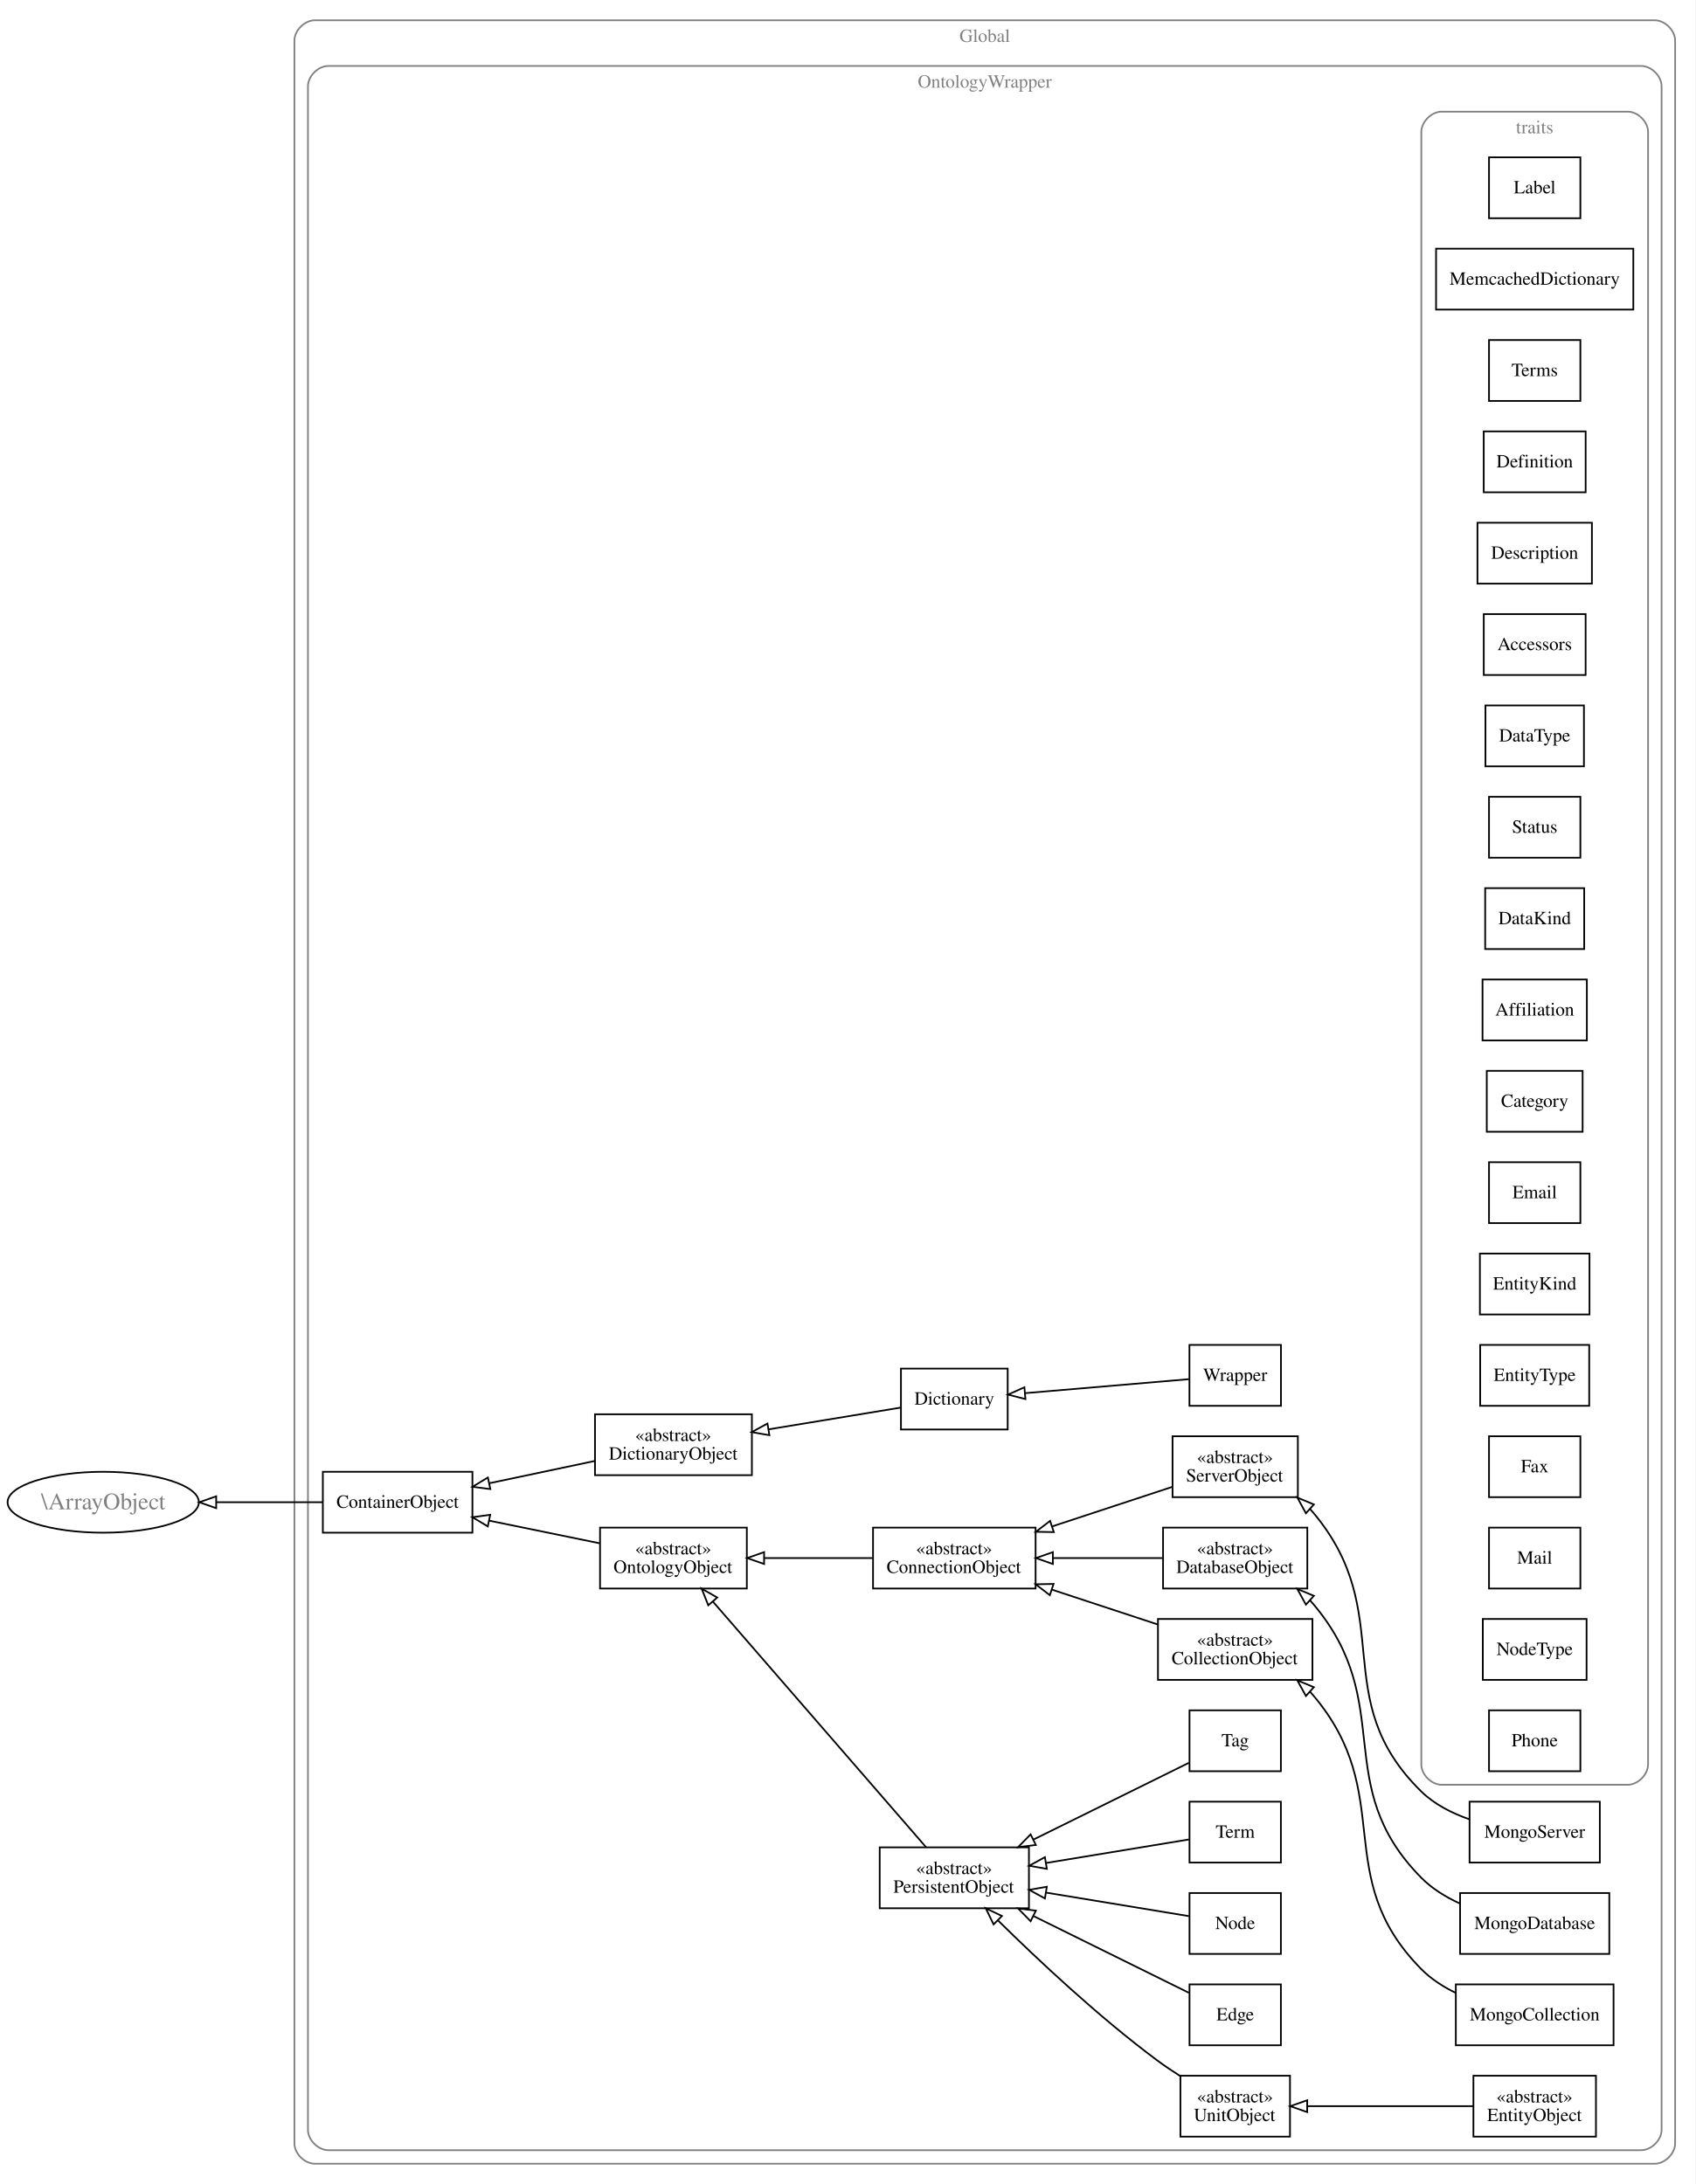
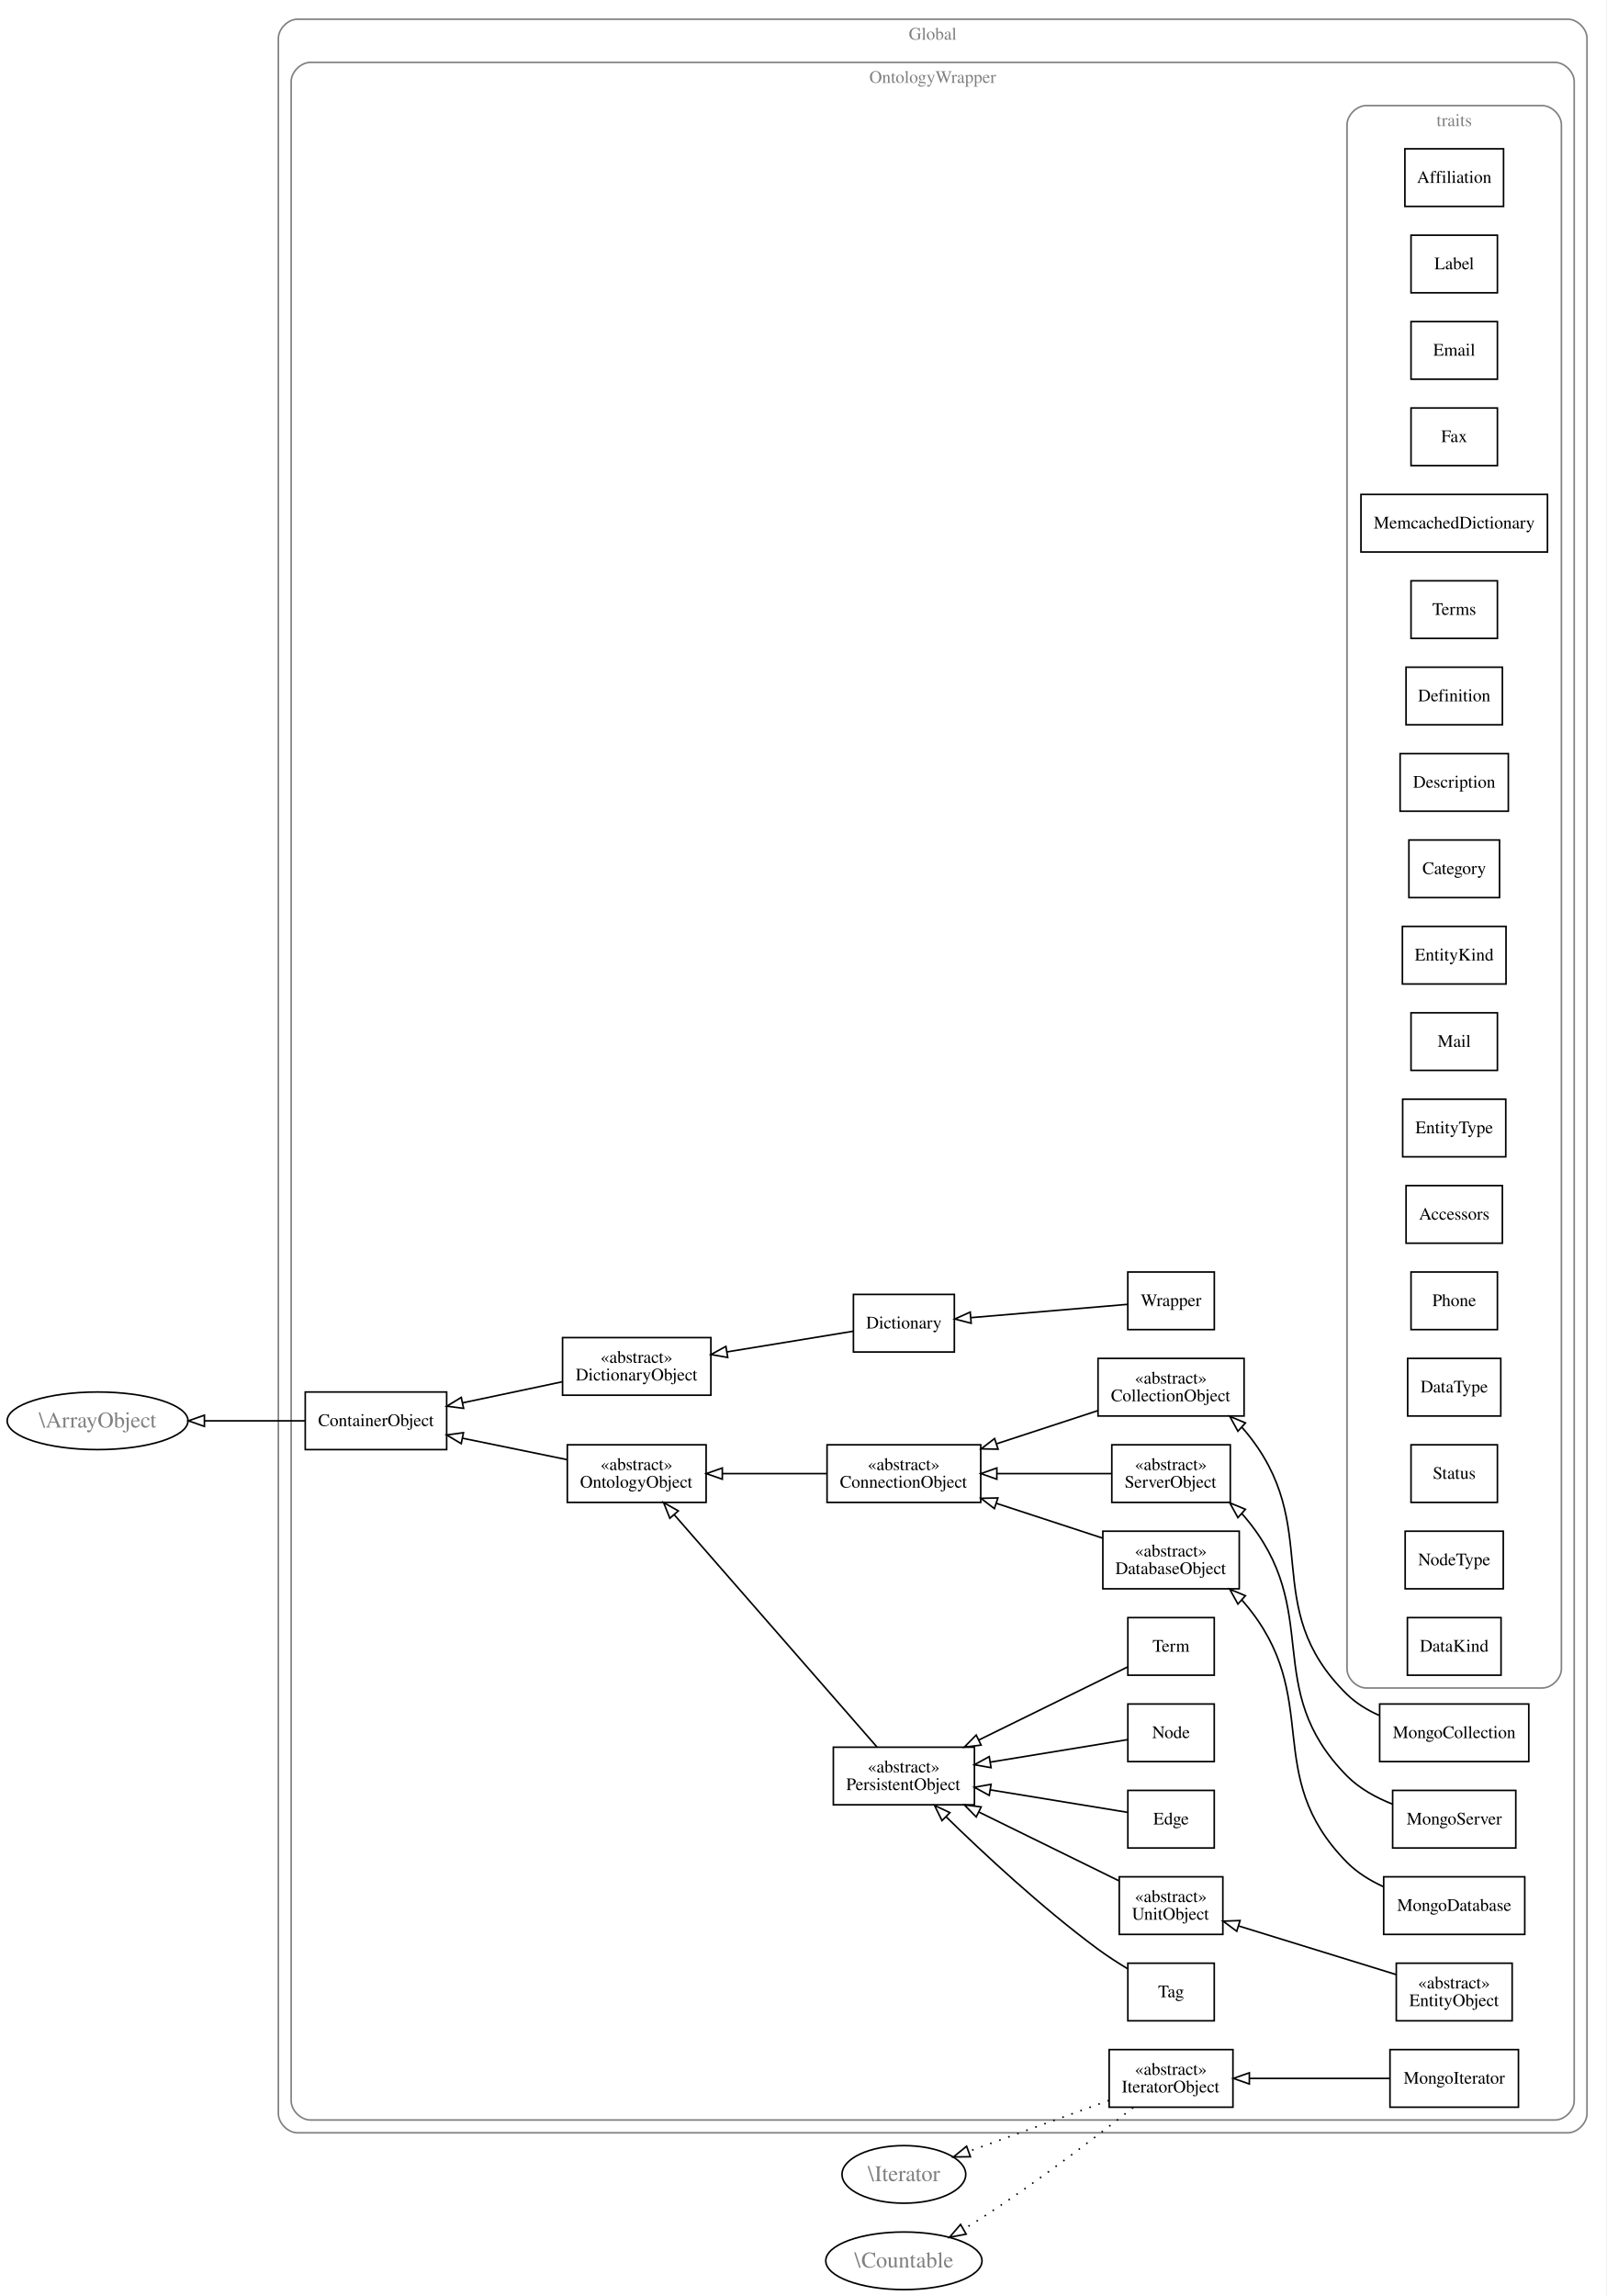
- <svg xmlns="http://www.w3.org/2000/svg" width="1002pt" height="1291pt" viewBox="0.00 0.00 1002.00 1291.00">
-   <g id="graph0" class="graph" transform="scale(1 1) rotate(0) translate(4 1287)">
-     <polygon fill="white" stroke="none" points="-4,4 -4,-1287 998,-1287 998,4 -4,4" />
+ <svg xmlns="http://www.w3.org/2000/svg" width="1004pt" height="1435pt" viewBox="0.00 0.00 1004.00 1435.00">
+   <g id="graph0" class="graph" transform="scale(1 1) rotate(0) translate(4 1431)">
+     <polygon fill="white" stroke="none" points="-4,4 -4,-1431 1000,-1431 1000,4 -4,4" />
    <g id="clust1" class="cluster">
-       <path fill="none" stroke="gray" d="M182,-8C182,-8 974,-8 974,-8 980,-8 986,-14 986,-20 986,-20 986,-1263 986,-1263 986,-1269 980,-1275 974,-1275 974,-1275 182,-1275 182,-1275 176,-1275 170,-1269 170,-1263 170,-1263 170,-20 170,-20 170,-14 176,-8 182,-8" />
-       <text text-anchor="middle" x="578" y="-1262.2" font-family="Times,serif" font-size="11.00" fill="gray">Global</text>
+       <path fill="none" stroke="gray" d="M182,-98C182,-98 976,-98 976,-98 982,-98 988,-104 988,-110 988,-110 988,-1407 988,-1407 988,-1413 982,-1419 976,-1419 976,-1419 182,-1419 182,-1419 176,-1419 170,-1413 170,-1407 170,-1407 170,-110 170,-110 170,-104 176,-98 182,-98" />
+       <text text-anchor="middle" x="579" y="-1406.2" font-family="Times,serif" font-size="11.00" fill="gray">Global</text>
    </g>
    <g id="clust2" class="cluster">
-       <path fill="none" stroke="gray" d="M190,-16C190,-16 966,-16 966,-16 972,-16 978,-22 978,-28 978,-28 978,-1236 978,-1236 978,-1242 972,-1248 966,-1248 966,-1248 190,-1248 190,-1248 184,-1248 178,-1242 178,-1236 178,-1236 178,-28 178,-28 178,-22 184,-16 190,-16" />
-       <text text-anchor="middle" x="578" y="-1235.2" font-family="Times,serif" font-size="11.00" fill="gray">OntologyWrapper</text>
+       <path fill="none" stroke="gray" d="M190,-106C190,-106 968,-106 968,-106 974,-106 980,-112 980,-118 980,-118 980,-1380 980,-1380 980,-1386 974,-1392 968,-1392 968,-1392 190,-1392 190,-1392 184,-1392 178,-1386 178,-1380 178,-1380 178,-118 178,-118 178,-112 184,-106 190,-106" />
+       <text text-anchor="middle" x="579" y="-1379.2" font-family="Times,serif" font-size="11.00" fill="gray">OntologyWrapper</text>
    </g>
    <g id="clust3" class="cluster">
-       <path fill="none" stroke="gray" d="M848,-232C848,-232 958,-232 958,-232 964,-232 970,-238 970,-244 970,-244 970,-1209 970,-1209 970,-1215 964,-1221 958,-1221 958,-1221 848,-1221 848,-1221 842,-1221 836,-1215 836,-1209 836,-1209 836,-244 836,-244 836,-238 842,-232 848,-232" />
-       <text text-anchor="middle" x="903" y="-1208.2" font-family="Times,serif" font-size="11.00" fill="gray">traits</text>
+       <path fill="none" stroke="gray" d="M850,-376C850,-376 960,-376 960,-376 966,-376 972,-382 972,-388 972,-388 972,-1353 972,-1353 972,-1359 966,-1365 960,-1365 960,-1365 850,-1365 850,-1365 844,-1365 838,-1359 838,-1353 838,-1353 838,-388 838,-388 838,-382 844,-376 850,-376" />
+       <text text-anchor="middle" x="905" y="-1352.2" font-family="Times,serif" font-size="11.00" fill="gray">traits</text>
    </g>
    <g id="node1" class="node">
-       <polygon fill="none" stroke="black" points="930,-1194 876,-1194 876,-1158 930,-1158 930,-1194" />
-       <text text-anchor="middle" x="903" y="-1172.7" font-family="Times,serif" font-size="11.00">Label</text>
+       <polygon fill="none" stroke="black" points="935.832,-1338 874.168,-1338 874.168,-1302 935.832,-1302 935.832,-1338" />
+       <text text-anchor="middle" x="905" y="-1316.7" font-family="Times,serif" font-size="11.00">Affiliation</text>
    </g>
    <g id="node2" class="node">
-       <polygon fill="none" stroke="black" points="961.289,-1140 844.711,-1140 844.711,-1104 961.289,-1104 961.289,-1140" />
-       <text text-anchor="middle" x="903" y="-1118.7" font-family="Times,serif" font-size="11.00">MemcachedDictionary</text>
+       <polygon fill="none" stroke="black" points="932,-1284 878,-1284 878,-1248 932,-1248 932,-1284" />
+       <text text-anchor="middle" x="905" y="-1262.7" font-family="Times,serif" font-size="11.00">Label</text>
    </g>
    <g id="node3" class="node">
-       <polygon fill="none" stroke="black" points="930,-1086 876,-1086 876,-1050 930,-1050 930,-1086" />
-       <text text-anchor="middle" x="903" y="-1064.7" font-family="Times,serif" font-size="11.00">Terms</text>
+       <polygon fill="none" stroke="black" points="932,-1230 878,-1230 878,-1194 932,-1194 932,-1230" />
+       <text text-anchor="middle" x="905" y="-1208.7" font-family="Times,serif" font-size="11.00">Email</text>
    </g>
    <g id="node4" class="node">
-       <polygon fill="none" stroke="black" points="933.114,-1032 872.886,-1032 872.886,-996 933.114,-996 933.114,-1032" />
-       <text text-anchor="middle" x="903" y="-1010.7" font-family="Times,serif" font-size="11.00">Definition</text>
+       <polygon fill="none" stroke="black" points="932,-1176 878,-1176 878,-1140 932,-1140 932,-1176" />
+       <text text-anchor="middle" x="905" y="-1154.7" font-family="Times,serif" font-size="11.00">Fax</text>
    </g>
    <g id="node5" class="node">
-       <polygon fill="none" stroke="black" points="936.822,-978 869.178,-978 869.178,-942 936.822,-942 936.822,-978" />
-       <text text-anchor="middle" x="903" y="-956.7" font-family="Times,serif" font-size="11.00">Description</text>
+       <polygon fill="none" stroke="black" points="963.289,-1122 846.711,-1122 846.711,-1086 963.289,-1086 963.289,-1122" />
+       <text text-anchor="middle" x="905" y="-1100.7" font-family="Times,serif" font-size="11.00">MemcachedDictionary</text>
    </g>
    <g id="node6" class="node">
-       <polygon fill="none" stroke="black" points="933.098,-924 872.902,-924 872.902,-888 933.098,-888 933.098,-924" />
-       <text text-anchor="middle" x="903" y="-902.7" font-family="Times,serif" font-size="11.00">Accessors</text>
+       <polygon fill="none" stroke="black" points="932,-1068 878,-1068 878,-1032 932,-1032 932,-1068" />
+       <text text-anchor="middle" x="905" y="-1046.7" font-family="Times,serif" font-size="11.00">Terms</text>
    </g>
    <g id="node7" class="node">
-       <polygon fill="none" stroke="black" points="932.1,-870 873.9,-870 873.9,-834 932.1,-834 932.1,-870" />
-       <text text-anchor="middle" x="903" y="-848.7" font-family="Times,serif" font-size="11.00">DataType</text>
+       <polygon fill="none" stroke="black" points="935.114,-1014 874.886,-1014 874.886,-978 935.114,-978 935.114,-1014" />
+       <text text-anchor="middle" x="905" y="-992.7" font-family="Times,serif" font-size="11.00">Definition</text>
    </g>
    <g id="node8" class="node">
-       <polygon fill="none" stroke="black" points="930,-816 876,-816 876,-780 930,-780 930,-816" />
-       <text text-anchor="middle" x="903" y="-794.7" font-family="Times,serif" font-size="11.00">Status</text>
+       <polygon fill="none" stroke="black" points="938.822,-960 871.178,-960 871.178,-924 938.822,-924 938.822,-960" />
+       <text text-anchor="middle" x="905" y="-938.7" font-family="Times,serif" font-size="11.00">Description</text>
    </g>
    <g id="node9" class="node">
-       <polygon fill="none" stroke="black" points="932.265,-762 873.735,-762 873.735,-726 932.265,-726 932.265,-762" />
-       <text text-anchor="middle" x="903" y="-740.7" font-family="Times,serif" font-size="11.00">DataKind</text>
+       <polygon fill="none" stroke="black" points="933.322,-906 876.678,-906 876.678,-870 933.322,-870 933.322,-906" />
+       <text text-anchor="middle" x="905" y="-884.7" font-family="Times,serif" font-size="11.00">Category</text>
    </g>
    <g id="node10" class="node">
-       <polygon fill="none" stroke="black" points="933.832,-708 872.168,-708 872.168,-672 933.832,-672 933.832,-708" />
-       <text text-anchor="middle" x="903" y="-686.7" font-family="Times,serif" font-size="11.00">Affiliation</text>
+       <polygon fill="none" stroke="black" points="937.388,-852 872.612,-852 872.612,-816 937.388,-816 937.388,-852" />
+       <text text-anchor="middle" x="905" y="-830.7" font-family="Times,serif" font-size="11.00">EntityKind</text>
    </g>
    <g id="node11" class="node">
-       <polygon fill="none" stroke="black" points="931.322,-654 874.678,-654 874.678,-618 931.322,-618 931.322,-654" />
-       <text text-anchor="middle" x="903" y="-632.7" font-family="Times,serif" font-size="11.00">Category</text>
+       <polygon fill="none" stroke="black" points="932,-798 878,-798 878,-762 932,-762 932,-798" />
+       <text text-anchor="middle" x="905" y="-776.7" font-family="Times,serif" font-size="11.00">Mail</text>
    </g>
    <g id="node12" class="node">
-       <polygon fill="none" stroke="black" points="930,-600 876,-600 876,-564 930,-564 930,-600" />
-       <text text-anchor="middle" x="903" y="-578.7" font-family="Times,serif" font-size="11.00">Email</text>
+       <polygon fill="none" stroke="black" points="937.222,-744 872.778,-744 872.778,-708 937.222,-708 937.222,-744" />
+       <text text-anchor="middle" x="905" y="-722.7" font-family="Times,serif" font-size="11.00">EntityType</text>
    </g>
    <g id="node13" class="node">
-       <polygon fill="none" stroke="black" points="935.388,-546 870.612,-546 870.612,-510 935.388,-510 935.388,-546" />
-       <text text-anchor="middle" x="903" y="-524.7" font-family="Times,serif" font-size="11.00">EntityKind</text>
+       <polygon fill="none" stroke="black" points="935.098,-690 874.902,-690 874.902,-654 935.098,-654 935.098,-690" />
+       <text text-anchor="middle" x="905" y="-668.7" font-family="Times,serif" font-size="11.00">Accessors</text>
    </g>
    <g id="node14" class="node">
-       <polygon fill="none" stroke="black" points="935.222,-492 870.778,-492 870.778,-456 935.222,-456 935.222,-492" />
-       <text text-anchor="middle" x="903" y="-470.7" font-family="Times,serif" font-size="11.00">EntityType</text>
+       <polygon fill="none" stroke="black" points="932,-636 878,-636 878,-600 932,-600 932,-636" />
+       <text text-anchor="middle" x="905" y="-614.7" font-family="Times,serif" font-size="11.00">Phone</text>
    </g>
    <g id="node15" class="node">
-       <polygon fill="none" stroke="black" points="930,-438 876,-438 876,-402 930,-402 930,-438" />
-       <text text-anchor="middle" x="903" y="-416.7" font-family="Times,serif" font-size="11.00">Fax</text>
+       <polygon fill="none" stroke="black" points="934.1,-582 875.9,-582 875.9,-546 934.1,-546 934.1,-582" />
+       <text text-anchor="middle" x="905" y="-560.7" font-family="Times,serif" font-size="11.00">DataType</text>
    </g>
    <g id="node16" class="node">
-       <polygon fill="none" stroke="black" points="930,-384 876,-384 876,-348 930,-348 930,-384" />
-       <text text-anchor="middle" x="903" y="-362.7" font-family="Times,serif" font-size="11.00">Mail</text>
+       <polygon fill="none" stroke="black" points="932,-528 878,-528 878,-492 932,-492 932,-528" />
+       <text text-anchor="middle" x="905" y="-506.7" font-family="Times,serif" font-size="11.00">Status</text>
    </g>
    <g id="node17" class="node">
-       <polygon fill="none" stroke="black" points="933.661,-330 872.339,-330 872.339,-294 933.661,-294 933.661,-330" />
-       <text text-anchor="middle" x="903" y="-308.7" font-family="Times,serif" font-size="11.00">NodeType</text>
+       <polygon fill="none" stroke="black" points="935.661,-474 874.339,-474 874.339,-438 935.661,-438 935.661,-474" />
+       <text text-anchor="middle" x="905" y="-452.7" font-family="Times,serif" font-size="11.00">NodeType</text>
    </g>
    <g id="node18" class="node">
-       <polygon fill="none" stroke="black" points="930,-276 876,-276 876,-240 930,-240 930,-276" />
-       <text text-anchor="middle" x="903" y="-254.7" font-family="Times,serif" font-size="11.00">Phone</text>
+       <polygon fill="none" stroke="black" points="934.265,-420 875.735,-420 875.735,-384 934.265,-384 934.265,-420" />
+       <text text-anchor="middle" x="905" y="-398.7" font-family="Times,serif" font-size="11.00">DataKind</text>
    </g>
    <g id="node19" class="node">
-       <polygon fill="none" stroke="black" points="768.632,-384 683.368,-384 683.368,-348 768.632,-348 768.632,-384" />
-       <text text-anchor="start" x="703.398" y="-368.2" font-family="Times,serif" font-size="11.00">«abstract»</text>
-       <text text-anchor="start" x="691.185" y="-357.2" font-family="Times,serif" font-size="11.00">DatabaseObject</text>
+       <polygon fill="none" stroke="black" points="766.688,-150 689.312,-150 689.312,-114 766.688,-114 766.688,-150" />
+       <text text-anchor="start" x="705.398" y="-134.2" font-family="Times,serif" font-size="11.00">«abstract»</text>
+       <text text-anchor="start" x="697.156" y="-123.2" font-family="Times,serif" font-size="11.00">IteratorObject</text>
+     </g>
+     <g id="node40" class="node">
+       <ellipse fill="none" stroke="black" cx="561" cy="-72" rx="38.669" ry="18" />
+       <text text-anchor="middle" x="561" y="-67.8" font-family="Times,serif" font-size="14.00" fill="gray">\Iterator</text>
+     </g>
+     <g id="edge1" class="edge">
+       <path fill="none" stroke="black" stroke-dasharray="1,5" d="M689.146,-118.235C662.992,-108.724 628.273,-96.099 601.724,-86.445" />
+       <polygon fill="none" stroke="black" points="602.577,-83.031 591.983,-82.903 600.185,-89.61 602.577,-83.031" />
+     </g>
+     <g id="node41" class="node">
+       <ellipse fill="none" stroke="black" cx="561" cy="-18" rx="48.827" ry="18" />
+       <text text-anchor="middle" x="561" y="-13.8" font-family="Times,serif" font-size="14.00" fill="gray">\Countable</text>
+     </g>
+     <g id="edge2" class="edge">
+       <path fill="none" stroke="black" stroke-dasharray="1,5" d="M704.311,-113.777C681.179,-95.526 643.968,-67.056 610,-45 606.245,-42.562 602.257,-40.112 598.248,-37.737" />
+       <polygon fill="none" stroke="black" points="599.928,-34.665 589.519,-32.689 596.423,-40.725 599.928,-34.665" />
+     </g>
+     <g id="node20" class="node">
+       <polygon fill="none" stroke="black" points="770.632,-474 685.368,-474 685.368,-438 770.632,-438 770.632,-474" />
+       <text text-anchor="start" x="705.398" y="-458.2" font-family="Times,serif" font-size="11.00">«abstract»</text>
+       <text text-anchor="start" x="693.185" y="-447.2" font-family="Times,serif" font-size="11.00">DatabaseObject</text>
+     </g>
+     <g id="node29" class="node">
+       <polygon fill="none" stroke="black" points="609.035,-528 512.965,-528 512.965,-492 609.035,-492 609.035,-528" />
+       <text text-anchor="start" x="538.398" y="-512.2" font-family="Times,serif" font-size="11.00">«abstract»</text>
+       <text text-anchor="start" x="520.983" y="-501.2" font-family="Times,serif" font-size="11.00">ConnectionObject</text>
+     </g>
+     <g id="edge3" class="edge">
+       <path fill="none" stroke="black" d="M685.364,-469.626C665.155,-476.24 640.57,-484.286 618.682,-491.449" />
+       <polygon fill="none" stroke="black" points="617.58,-488.127 609.165,-494.564 619.758,-494.78 617.58,-488.127" />
+     </g>
+     <g id="node21" class="node">
+       <polygon fill="none" stroke="black" points="943.491,-312 866.509,-312 866.509,-276 943.491,-276 943.491,-312" />
+       <text text-anchor="middle" x="905" y="-290.7" font-family="Times,serif" font-size="11.00">MongoServer</text>
+     </g>
+     <g id="node35" class="node">
+       <polygon fill="none" stroke="black" points="765.029,-528 690.971,-528 690.971,-492 765.029,-492 765.029,-528" />
+       <text text-anchor="start" x="705.398" y="-512.2" font-family="Times,serif" font-size="11.00">«abstract»</text>
+       <text text-anchor="start" x="698.985" y="-501.2" font-family="Times,serif" font-size="11.00">ServerObject</text>
+     </g>
+     <g id="edge4" class="edge">
+       <path fill="none" stroke="black" d="M866.614,-303.337C856.313,-307.384 845.831,-313.074 838,-321 783.591,-376.07 824.068,-423.955 774,-483 773.407,-483.699 772.791,-484.385 772.155,-485.058" />
+       <polygon fill="none" stroke="black" points="769.797,-482.471 764.692,-491.755 774.472,-487.681 769.797,-482.471" />
+     </g>
+     <g id="node22" class="node">
+       <polygon fill="none" stroke="black" points="941.209,-204 868.791,-204 868.791,-168 941.209,-168 941.209,-204" />
+       <text text-anchor="start" x="882.398" y="-188.2" font-family="Times,serif" font-size="11.00">«abstract»</text>
+       <text text-anchor="start" x="876.896" y="-177.2" font-family="Times,serif" font-size="11.00">EntityObject</text>
+     </g>
+     <g id="node34" class="node">
+       <polygon fill="none" stroke="black" points="760.377,-258 695.623,-258 695.623,-222 760.377,-222 760.377,-258" />
+       <text text-anchor="start" x="705.398" y="-242.2" font-family="Times,serif" font-size="11.00">«abstract»</text>
+       <text text-anchor="start" x="703.562" y="-231.2" font-family="Times,serif" font-size="11.00">UnitObject</text>
+     </g>
+     <g id="edge5" class="edge">
+       <path fill="none" stroke="black" d="M868.586,-196.928C840.142,-205.705 800.151,-218.045 770.261,-227.268" />
+       <polygon fill="none" stroke="black" points="769.066,-223.974 760.542,-230.267 771.13,-230.663 769.066,-223.974" />
+     </g>
+     <g id="node23" class="node">
+       <polygon fill="none" stroke="black" points="755.038,-636 700.962,-636 700.962,-600 755.038,-600 755.038,-636" />
+       <text text-anchor="middle" x="728" y="-614.7" font-family="Times,serif" font-size="11.00">Wrapper</text>
+     </g>
+     <g id="node25" class="node">
+       <polygon fill="none" stroke="black" points="592.54,-622 529.46,-622 529.46,-586 592.54,-586 592.54,-622" />
+       <text text-anchor="middle" x="561" y="-600.7" font-family="Times,serif" font-size="11.00">Dictionary</text>
+     </g>
+     <g id="edge6" class="edge">
+       <path fill="none" stroke="black" d="M700.855,-615.782C674.6,-613.554 633.758,-610.089 603.153,-607.492" />
+       <polygon fill="none" stroke="black" points="603.056,-603.971 592.796,-606.613 602.464,-610.946 603.056,-603.971" />
+     </g>
+     <g id="node24" class="node">
+       <polygon fill="none" stroke="black" points="755,-204 701,-204 701,-168 755,-168 755,-204" />
+       <text text-anchor="middle" x="728" y="-182.7" font-family="Times,serif" font-size="11.00">Tag</text>
+     </g>
+     <g id="node30" class="node">
+       <polygon fill="none" stroke="black" points="605.096,-339 516.904,-339 516.904,-303 605.096,-303 605.096,-339" />
+       <text text-anchor="start" x="538.398" y="-323.2" font-family="Times,serif" font-size="11.00">«abstract»</text>
+       <text text-anchor="start" x="524.952" y="-312.2" font-family="Times,serif" font-size="11.00">PersistentObject</text>
+     </g>
+     <g id="edge7" class="edge">
+       <path fill="none" stroke="black" d="M700.748,-200.594C694.453,-204.405 687.861,-208.667 682,-213 647.224,-238.71 610.774,-272.663 587.303,-295.582" />
+       <polygon fill="none" stroke="black" points="584.831,-293.103 580.157,-302.611 589.74,-298.094 584.831,-293.103" />
+     </g>
+     <g id="node32" class="node">
+       <polygon fill="none" stroke="black" points="440.362,-595 347.638,-595 347.638,-559 440.362,-559 440.362,-595" />
+       <text text-anchor="start" x="371.398" y="-579.2" font-family="Times,serif" font-size="11.00">«abstract»</text>
+       <text text-anchor="start" x="355.82" y="-568.2" font-family="Times,serif" font-size="11.00">DictionaryObject</text>
+     </g>
+     <g id="edge8" class="edge">
+       <path fill="none" stroke="black" d="M529.351,-598.985C507.204,-595.361 476.673,-590.365 450.311,-586.051" />
+       <polygon fill="none" stroke="black" points="450.872,-582.596 440.438,-584.435 449.742,-589.504 450.872,-582.596" />
+     </g>
+     <g id="node26" class="node">
+       <polygon fill="none" stroke="black" points="755,-420 701,-420 701,-384 755,-384 755,-420" />
+       <text text-anchor="middle" x="728" y="-398.7" font-family="Times,serif" font-size="11.00">Term</text>
+     </g>
+     <g id="edge9" class="edge">
+       <path fill="none" stroke="black" d="M700.855,-389.165C675.903,-376.916 637.776,-358.199 607.782,-343.475" />
+       <polygon fill="none" stroke="black" points="609.278,-340.31 598.759,-339.045 606.193,-346.594 609.278,-340.31" />
    </g>
    <g id="node27" class="node">
-       <polygon fill="none" stroke="black" points="608.035,-384 511.965,-384 511.965,-348 608.035,-348 608.035,-384" />
-       <text text-anchor="start" x="537.398" y="-368.2" font-family="Times,serif" font-size="11.00">«abstract»</text>
-       <text text-anchor="start" x="519.983" y="-357.2" font-family="Times,serif" font-size="11.00">ConnectionObject</text>
-     </g>
-     <g id="edge1" class="edge">
-       <path fill="none" stroke="black" d="M683.192,-366C663.537,-366 639.789,-366 618.476,-366" />
-       <polygon fill="none" stroke="black" points="618.237,-362.5 608.237,-366 618.237,-369.5 618.237,-362.5" />
-     </g>
-     <g id="node20" class="node">
-       <polygon fill="none" stroke="black" points="941.491,-222 864.509,-222 864.509,-186 941.491,-186 941.491,-222" />
-       <text text-anchor="middle" x="903" y="-200.7" font-family="Times,serif" font-size="11.00">MongoServer</text>
-     </g>
-     <g id="node32" class="node">
-       <polygon fill="none" stroke="black" points="763.029,-438 688.971,-438 688.971,-402 763.029,-402 763.029,-438" />
-       <text text-anchor="start" x="703.398" y="-422.2" font-family="Times,serif" font-size="11.00">«abstract»</text>
-       <text text-anchor="start" x="696.985" y="-411.2" font-family="Times,serif" font-size="11.00">ServerObject</text>
-     </g>
-     <g id="edge2" class="edge">
-       <path fill="none" stroke="black" d="M864.627,-211.504C854.326,-215.078 843.841,-220.324 836,-228 779.794,-283.025 822.684,-332.85 772,-393 771.409,-393.701 770.795,-394.389 770.161,-395.063" />
-       <polygon fill="none" stroke="black" points="767.8,-392.479 762.712,-401.772 772.485,-397.681 767.8,-392.479" />
-     </g>
-     <g id="node21" class="node">
-       <polygon fill="none" stroke="black" points="753.038,-492 698.962,-492 698.962,-456 753.038,-456 753.038,-492" />
-       <text text-anchor="middle" x="726" y="-470.7" font-family="Times,serif" font-size="11.00">Wrapper</text>
-     </g>
-     <g id="node23" class="node">
-       <polygon fill="none" stroke="black" points="591.54,-478 528.46,-478 528.46,-442 591.54,-442 591.54,-478" />
-       <text text-anchor="middle" x="560" y="-456.7" font-family="Times,serif" font-size="11.00">Dictionary</text>
-     </g>
-     <g id="edge3" class="edge">
-       <path fill="none" stroke="black" d="M698.651,-471.751C672.57,-469.524 632.269,-466.084 602.002,-463.5" />
-       <polygon fill="none" stroke="black" points="602.015,-459.989 591.754,-462.625 601.42,-466.963 602.015,-459.989" />
-     </g>
-     <g id="node22" class="node">
-       <polygon fill="none" stroke="black" points="753,-276 699,-276 699,-240 753,-240 753,-276" />
-       <text text-anchor="middle" x="726" y="-254.7" font-family="Times,serif" font-size="11.00">Tag</text>
+       <polygon fill="none" stroke="black" points="275.198,-561 186.802,-561 186.802,-525 275.198,-525 275.198,-561" />
+       <text text-anchor="middle" x="231" y="-539.7" font-family="Times,serif" font-size="11.00">ContainerObject</text>
+     </g>
+     <g id="node42" class="node">
+       <ellipse fill="none" stroke="black" cx="57" cy="-543" rx="56.52" ry="18" />
+       <text text-anchor="middle" x="57" y="-538.8" font-family="Times,serif" font-size="14.00" fill="gray">\ArrayObject</text>
+     </g>
+     <g id="edge10" class="edge">
+       <path fill="none" stroke="black" d="M186.597,-543C167.611,-543 144.919,-543 123.919,-543" />
+       <polygon fill="none" stroke="black" points="123.769,-539.5 113.769,-543 123.769,-546.5 123.769,-539.5" />
    </g>
    <g id="node28" class="node">
-       <polygon fill="none" stroke="black" points="604.096,-195 515.904,-195 515.904,-159 604.096,-159 604.096,-195" />
-       <text text-anchor="start" x="537.398" y="-179.2" font-family="Times,serif" font-size="11.00">«abstract»</text>
-       <text text-anchor="start" x="523.952" y="-168.2" font-family="Times,serif" font-size="11.00">PersistentObject</text>
-     </g>
-     <g id="edge4" class="edge">
-       <path fill="none" stroke="black" d="M698.651,-244.986C673.976,-232.799 636.574,-214.326 606.981,-199.71" />
-       <polygon fill="none" stroke="black" points="608.19,-196.404 597.674,-195.113 605.09,-202.68 608.19,-196.404" />
-     </g>
-     <g id="node29" class="node">
-       <polygon fill="none" stroke="black" points="440.362,-451 347.638,-451 347.638,-415 440.362,-415 440.362,-451" />
-       <text text-anchor="start" x="371.398" y="-435.2" font-family="Times,serif" font-size="11.00">«abstract»</text>
-       <text text-anchor="start" x="355.82" y="-424.2" font-family="Times,serif" font-size="11.00">DictionaryObject</text>
-     </g>
-     <g id="edge5" class="edge">
-       <path fill="none" stroke="black" d="M528.153,-454.922C506.282,-451.321 476.328,-446.389 450.368,-442.116" />
-       <polygon fill="none" stroke="black" points="450.706,-438.624 440.27,-440.453 449.569,-445.531 450.706,-438.624" />
-     </g>
-     <g id="node24" class="node">
-       <polygon fill="none" stroke="black" points="753,-222 699,-222 699,-186 753,-186 753,-222" />
-       <text text-anchor="middle" x="726" y="-200.7" font-family="Times,serif" font-size="11.00">Term</text>
-     </g>
-     <g id="edge6" class="edge">
-       <path fill="none" stroke="black" d="M698.651,-199.662C675.99,-195.931 642.594,-190.433 614.372,-185.787" />
-       <polygon fill="none" stroke="black" points="614.674,-182.29 604.238,-184.118 613.537,-189.197 614.674,-182.29" />
-     </g>
-     <g id="node25" class="node">
-       <polygon fill="none" stroke="black" points="275.198,-417 186.802,-417 186.802,-381 275.198,-381 275.198,-417" />
-       <text text-anchor="middle" x="231" y="-395.7" font-family="Times,serif" font-size="11.00">ContainerObject</text>
+       <polygon fill="none" stroke="black" points="949.091,-258 860.909,-258 860.909,-222 949.091,-222 949.091,-258" />
+       <text text-anchor="middle" x="905" y="-236.7" font-family="Times,serif" font-size="11.00">MongoDatabase</text>
+     </g>
+     <g id="edge11" class="edge">
+       <path fill="none" stroke="black" d="M860.777,-251.81C852.448,-255.613 844.352,-260.571 838,-267 783.591,-322.07 824.068,-369.955 774,-429 773.407,-429.699 772.791,-430.385 772.155,-431.058" />
+       <polygon fill="none" stroke="black" points="769.797,-428.471 764.692,-437.755 774.472,-433.681 769.797,-428.471" />
+     </g>
+     <g id="node39" class="node">
+       <polygon fill="none" stroke="black" points="437.377,-528 350.623,-528 350.623,-492 437.377,-492 437.377,-528" />
+       <text text-anchor="start" x="371.398" y="-512.2" font-family="Times,serif" font-size="11.00">«abstract»</text>
+       <text text-anchor="start" x="358.562" y="-501.2" font-family="Times,serif" font-size="11.00">OntologyObject</text>
+     </g>
+     <g id="edge12" class="edge">
+       <path fill="none" stroke="black" d="M512.718,-510C492.34,-510 468.434,-510 447.507,-510" />
+       <polygon fill="none" stroke="black" points="447.503,-506.5 437.502,-510 447.502,-513.5 447.503,-506.5" />
+     </g>
+     <g id="edge13" class="edge">
+       <path fill="none" stroke="black" d="M544.179,-339.122C514.735,-372.849 451.447,-445.343 417.54,-484.182" />
+       <polygon fill="none" stroke="black" points="414.713,-482.098 410.773,-491.933 419.986,-486.701 414.713,-482.098" />
+     </g>
+     <g id="node31" class="node">
+       <polygon fill="none" stroke="black" points="945.147,-150 864.853,-150 864.853,-114 945.147,-114 945.147,-150" />
+       <text text-anchor="middle" x="905" y="-128.7" font-family="Times,serif" font-size="11.00">MongoIterator</text>
+     </g>
+     <g id="edge14" class="edge">
+       <path fill="none" stroke="black" d="M864.727,-132C838.813,-132 804.692,-132 777.145,-132" />
+       <polygon fill="none" stroke="black" points="776.94,-128.5 766.94,-132 776.94,-135.5 776.94,-128.5" />
+     </g>
+     <g id="edge15" class="edge">
+       <path fill="none" stroke="black" d="M347.724,-567.439C328.31,-563.339 305.492,-558.52 285.271,-554.25" />
+       <polygon fill="none" stroke="black" points="285.781,-550.78 275.274,-552.139 284.335,-557.629 285.781,-550.78" />
+     </g>
+     <g id="node33" class="node">
+       <polygon fill="none" stroke="black" points="755,-366 701,-366 701,-330 755,-330 755,-366" />
+       <text text-anchor="middle" x="728" y="-344.7" font-family="Times,serif" font-size="11.00">Node</text>
+     </g>
+     <g id="edge16" class="edge">
+       <path fill="none" stroke="black" d="M700.855,-343.722C677.851,-339.957 643.65,-334.361 614.947,-329.664" />
+       <polygon fill="none" stroke="black" points="615.485,-326.206 605.051,-328.045 614.355,-333.114 615.485,-326.206" />
+     </g>
+     <g id="edge17" class="edge">
+       <path fill="none" stroke="black" d="M695.576,-255.426C670.795,-267.592 635.876,-284.734 607.955,-298.44" />
+       <polygon fill="none" stroke="black" points="606.214,-295.396 598.78,-302.944 609.299,-301.68 606.214,-295.396" />
+     </g>
+     <g id="edge18" class="edge">
+       <path fill="none" stroke="black" d="M690.79,-510C669.883,-510 643.112,-510 619.4,-510" />
+       <polygon fill="none" stroke="black" points="619.102,-506.5 609.102,-510 619.102,-513.5 619.102,-506.5" />
+     </g>
+     <g id="node36" class="node">
+       <polygon fill="none" stroke="black" points="773.647,-582 682.353,-582 682.353,-546 773.647,-546 773.647,-582" />
+       <text text-anchor="start" x="705.398" y="-566.2" font-family="Times,serif" font-size="11.00">«abstract»</text>
+       <text text-anchor="start" x="690.427" y="-555.2" font-family="Times,serif" font-size="11.00">CollectionObject</text>
+     </g>
+     <g id="edge19" class="edge">
+       <path fill="none" stroke="black" d="M682.349,-549.387C662.822,-542.996 639.683,-535.424 618.938,-528.634" />
+       <polygon fill="none" stroke="black" points="619.878,-525.259 609.285,-525.475 617.7,-531.912 619.878,-525.259" />
+     </g>
+     <g id="node37" class="node">
+       <polygon fill="none" stroke="black" points="951.608,-366 858.392,-366 858.392,-330 951.608,-330 951.608,-366" />
+       <text text-anchor="middle" x="905" y="-344.7" font-family="Times,serif" font-size="11.00">MongoCollection</text>
+     </g>
+     <g id="edge20" class="edge">
+       <path fill="none" stroke="black" d="M858.061,-358.886C850.705,-362.18 843.663,-366.456 838,-372 781.794,-427.025 824.684,-476.85 774,-537 773.409,-537.701 772.795,-538.389 772.161,-539.063" />
+       <polygon fill="none" stroke="black" points="769.8,-536.479 764.712,-545.772 774.485,-541.681 769.8,-536.479" />
    </g>
    <g id="node38" class="node">
-       <ellipse fill="none" stroke="black" cx="57" cy="-399" rx="56.52" ry="18" />
-       <text text-anchor="middle" x="57" y="-394.8" font-family="Times,serif" font-size="14.00" fill="gray">\ArrayObject</text>
-     </g>
-     <g id="edge7" class="edge">
-       <path fill="none" stroke="black" d="M186.597,-399C167.611,-399 144.919,-399 123.919,-399" />
-       <polygon fill="none" stroke="black" points="123.769,-395.5 113.769,-399 123.769,-402.5 123.769,-395.5" />
-     </g>
-     <g id="node26" class="node">
-       <polygon fill="none" stroke="black" points="947.091,-168 858.909,-168 858.909,-132 947.091,-132 947.091,-168" />
-       <text text-anchor="middle" x="903" y="-146.7" font-family="Times,serif" font-size="11.00">MongoDatabase</text>
-     </g>
-     <g id="edge8" class="edge">
-       <path fill="none" stroke="black" d="M858.777,-161.81C850.448,-165.613 842.352,-170.571 836,-177 781.591,-232.07 822.068,-279.955 772,-339 771.407,-339.699 770.791,-340.385 770.155,-341.058" />
-       <polygon fill="none" stroke="black" points="767.797,-338.471 762.692,-347.755 772.472,-343.681 767.797,-338.471" />
-     </g>
-     <g id="node36" class="node">
-       <polygon fill="none" stroke="black" points="437.377,-384 350.623,-384 350.623,-348 437.377,-348 437.377,-384" />
-       <text text-anchor="start" x="371.398" y="-368.2" font-family="Times,serif" font-size="11.00">«abstract»</text>
-       <text text-anchor="start" x="358.562" y="-357.2" font-family="Times,serif" font-size="11.00">OntologyObject</text>
-     </g>
-     <g id="edge9" class="edge">
-       <path fill="none" stroke="black" d="M511.564,-366C491.575,-366 468.232,-366 447.707,-366" />
-       <polygon fill="none" stroke="black" points="447.576,-362.5 437.576,-366 447.576,-369.5 447.576,-362.5" />
-     </g>
-     <g id="edge10" class="edge">
-       <path fill="none" stroke="black" d="M543.275,-195.122C514.01,-228.849 451.104,-301.343 417.403,-340.182" />
-       <polygon fill="none" stroke="black" points="414.588,-338.086 410.677,-347.933 419.875,-342.674 414.588,-338.086" />
-     </g>
-     <g id="edge11" class="edge">
-       <path fill="none" stroke="black" d="M347.724,-423.439C328.31,-419.339 305.492,-414.52 285.271,-410.25" />
-       <polygon fill="none" stroke="black" points="285.781,-406.78 275.274,-408.139 284.335,-413.629 285.781,-406.78" />
-     </g>
-     <g id="node30" class="node">
-       <polygon fill="none" stroke="black" points="753,-168 699,-168 699,-132 753,-132 753,-168" />
-       <text text-anchor="middle" x="726" y="-146.7" font-family="Times,serif" font-size="11.00">Node</text>
-     </g>
-     <g id="edge12" class="edge">
-       <path fill="none" stroke="black" d="M698.651,-154.338C675.99,-158.069 642.594,-163.567 614.372,-168.213" />
-       <polygon fill="none" stroke="black" points="613.537,-164.803 604.238,-169.882 614.674,-171.71 613.537,-164.803" />
-     </g>
-     <g id="node31" class="node">
-       <polygon fill="none" stroke="black" points="758.377,-60 693.623,-60 693.623,-24 758.377,-24 758.377,-60" />
-       <text text-anchor="start" x="703.398" y="-44.2" font-family="Times,serif" font-size="11.00">«abstract»</text>
-       <text text-anchor="start" x="701.562" y="-33.2" font-family="Times,serif" font-size="11.00">UnitObject</text>
-     </g>
-     <g id="edge13" class="edge">
-       <path fill="none" stroke="black" d="M693.497,-59.817C688.873,-62.741 684.243,-65.85 680,-69 645.385,-94.702 609.199,-128.728 585.951,-151.663" />
-       <polygon fill="none" stroke="black" points="583.208,-149.455 578.584,-158.987 588.144,-154.419 583.208,-149.455" />
-     </g>
-     <g id="edge14" class="edge">
-       <path fill="none" stroke="black" d="M688.603,-408.016C667.785,-401.161 641.218,-392.413 617.72,-384.676" />
-       <polygon fill="none" stroke="black" points="618.798,-381.346 608.205,-381.543 616.609,-387.995 618.798,-381.346" />
-     </g>
-     <g id="node33" class="node">
-       <polygon fill="none" stroke="black" points="771.647,-330 680.353,-330 680.353,-294 771.647,-294 771.647,-330" />
-       <text text-anchor="start" x="703.398" y="-314.2" font-family="Times,serif" font-size="11.00">«abstract»</text>
-       <text text-anchor="start" x="688.427" y="-303.2" font-family="Times,serif" font-size="11.00">CollectionObject</text>
-     </g>
-     <g id="edge15" class="edge">
-       <path fill="none" stroke="black" d="M680.186,-326.756C660.864,-333.118 638.048,-340.631 617.577,-347.371" />
-       <polygon fill="none" stroke="black" points="616.454,-344.056 608.051,-350.508 618.644,-350.705 616.454,-344.056" />
-     </g>
-     <g id="node34" class="node">
-       <polygon fill="none" stroke="black" points="949.608,-114 856.392,-114 856.392,-78 949.608,-78 949.608,-114" />
-       <text text-anchor="middle" x="903" y="-92.7" font-family="Times,serif" font-size="11.00">MongoCollection</text>
-     </g>
-     <g id="edge16" class="edge">
-       <path fill="none" stroke="black" d="M856.388,-108.936C848.911,-112.578 841.743,-117.188 836,-123 781.591,-178.07 822.068,-225.955 772,-285 771.407,-285.699 770.791,-286.385 770.155,-287.058" />
-       <polygon fill="none" stroke="black" points="767.797,-284.471 762.692,-293.755 772.472,-289.681 767.797,-284.471" />
-     </g>
-     <g id="node35" class="node">
-       <polygon fill="none" stroke="black" points="753,-114 699,-114 699,-78 753,-78 753,-114" />
-       <text text-anchor="middle" x="726" y="-92.7" font-family="Times,serif" font-size="11.00">Edge</text>
-     </g>
-     <g id="edge17" class="edge">
-       <path fill="none" stroke="black" d="M698.651,-109.014C673.976,-121.201 636.574,-139.674 606.981,-154.29" />
-       <polygon fill="none" stroke="black" points="605.09,-151.32 597.674,-158.887 608.19,-157.596 605.09,-151.32" />
-     </g>
-     <g id="edge18" class="edge">
-       <path fill="none" stroke="black" d="M350.278,-374.757C330.253,-378.861 306.194,-383.793 285.018,-388.133" />
-       <polygon fill="none" stroke="black" points="284.296,-384.708 275.202,-390.145 285.701,-391.566 284.296,-384.708" />
-     </g>
-     <g id="node37" class="node">
-       <polygon fill="none" stroke="black" points="939.209,-60 866.791,-60 866.791,-24 939.209,-24 939.209,-60" />
-       <text text-anchor="start" x="880.398" y="-44.2" font-family="Times,serif" font-size="11.00">«abstract»</text>
-       <text text-anchor="start" x="874.896" y="-33.2" font-family="Times,serif" font-size="11.00">EntityObject</text>
-     </g>
-     <g id="edge19" class="edge">
-       <path fill="none" stroke="black" d="M866.586,-42C838.265,-42 798.498,-42 768.651,-42" />
-       <polygon fill="none" stroke="black" points="768.542,-38.5 758.542,-42 768.542,-45.5 768.542,-38.5" />
+       <polygon fill="none" stroke="black" points="755,-312 701,-312 701,-276 755,-276 755,-312" />
+       <text text-anchor="middle" x="728" y="-290.7" font-family="Times,serif" font-size="11.00">Edge</text>
+     </g>
+     <g id="edge21" class="edge">
+       <path fill="none" stroke="black" d="M700.855,-298.278C677.851,-302.043 643.65,-307.639 614.947,-312.336" />
+       <polygon fill="none" stroke="black" points="614.355,-308.886 605.051,-313.955 615.485,-315.794 614.355,-308.886" />
+     </g>
+     <g id="edge22" class="edge">
+       <path fill="none" stroke="black" d="M350.278,-518.757C330.253,-522.861 306.194,-527.793 285.018,-532.133" />
+       <polygon fill="none" stroke="black" points="284.296,-528.708 275.202,-534.145 285.701,-535.566 284.296,-528.708" />
    </g>
  </g>
</svg>
